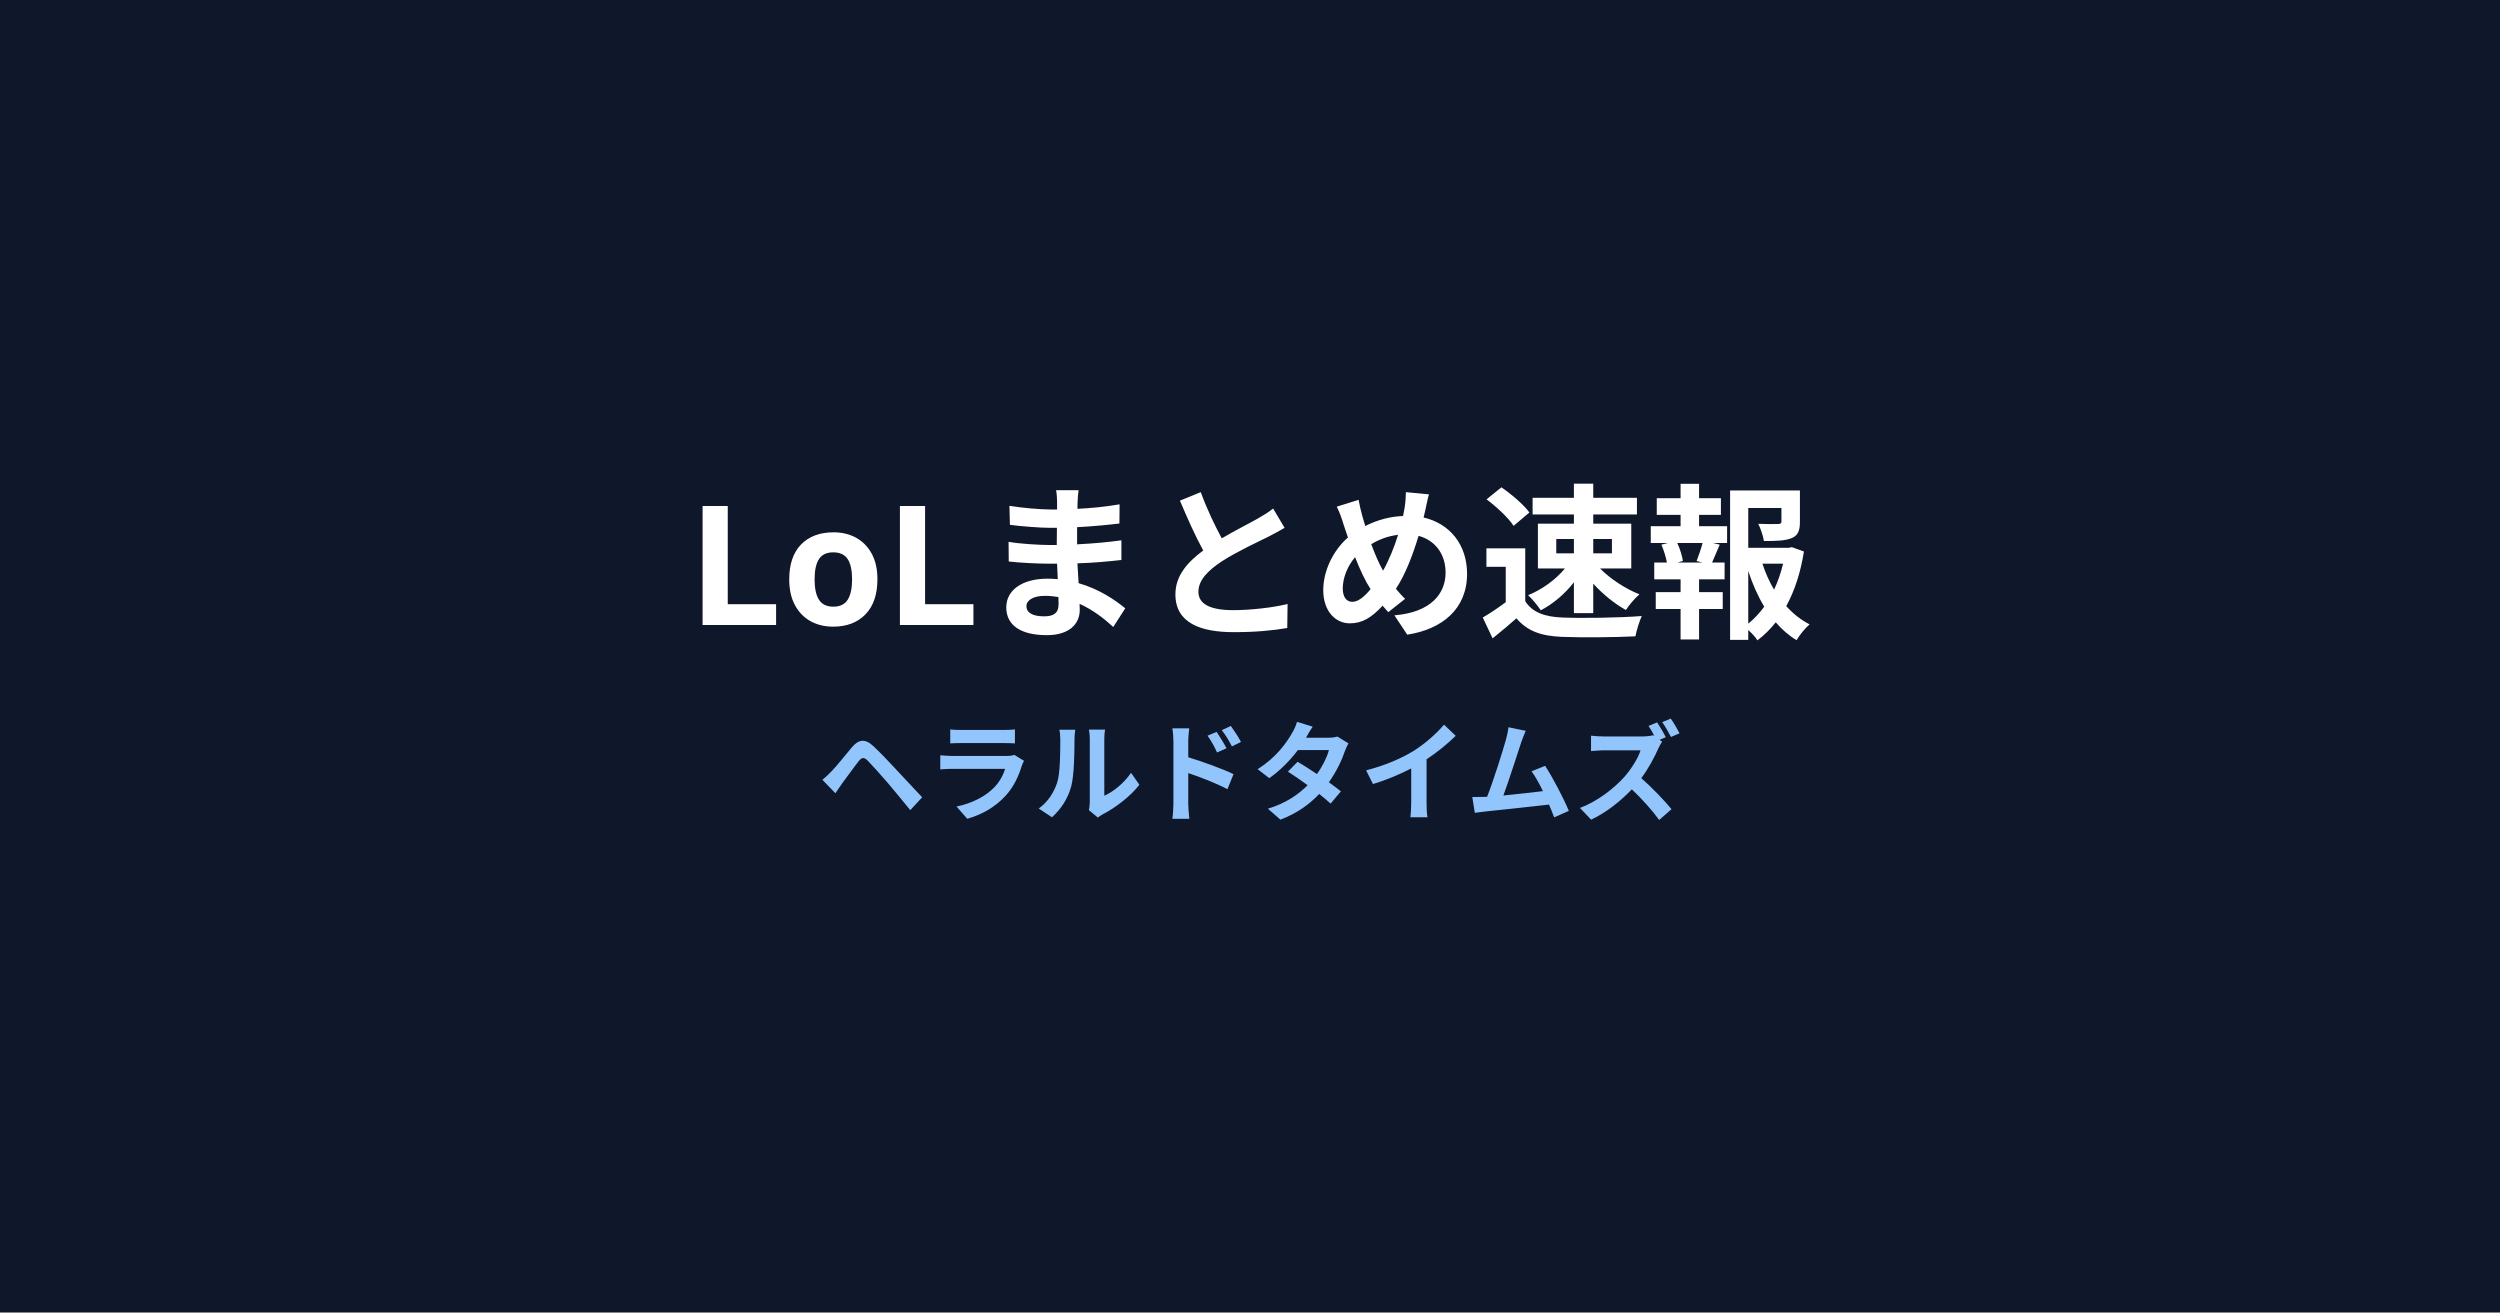
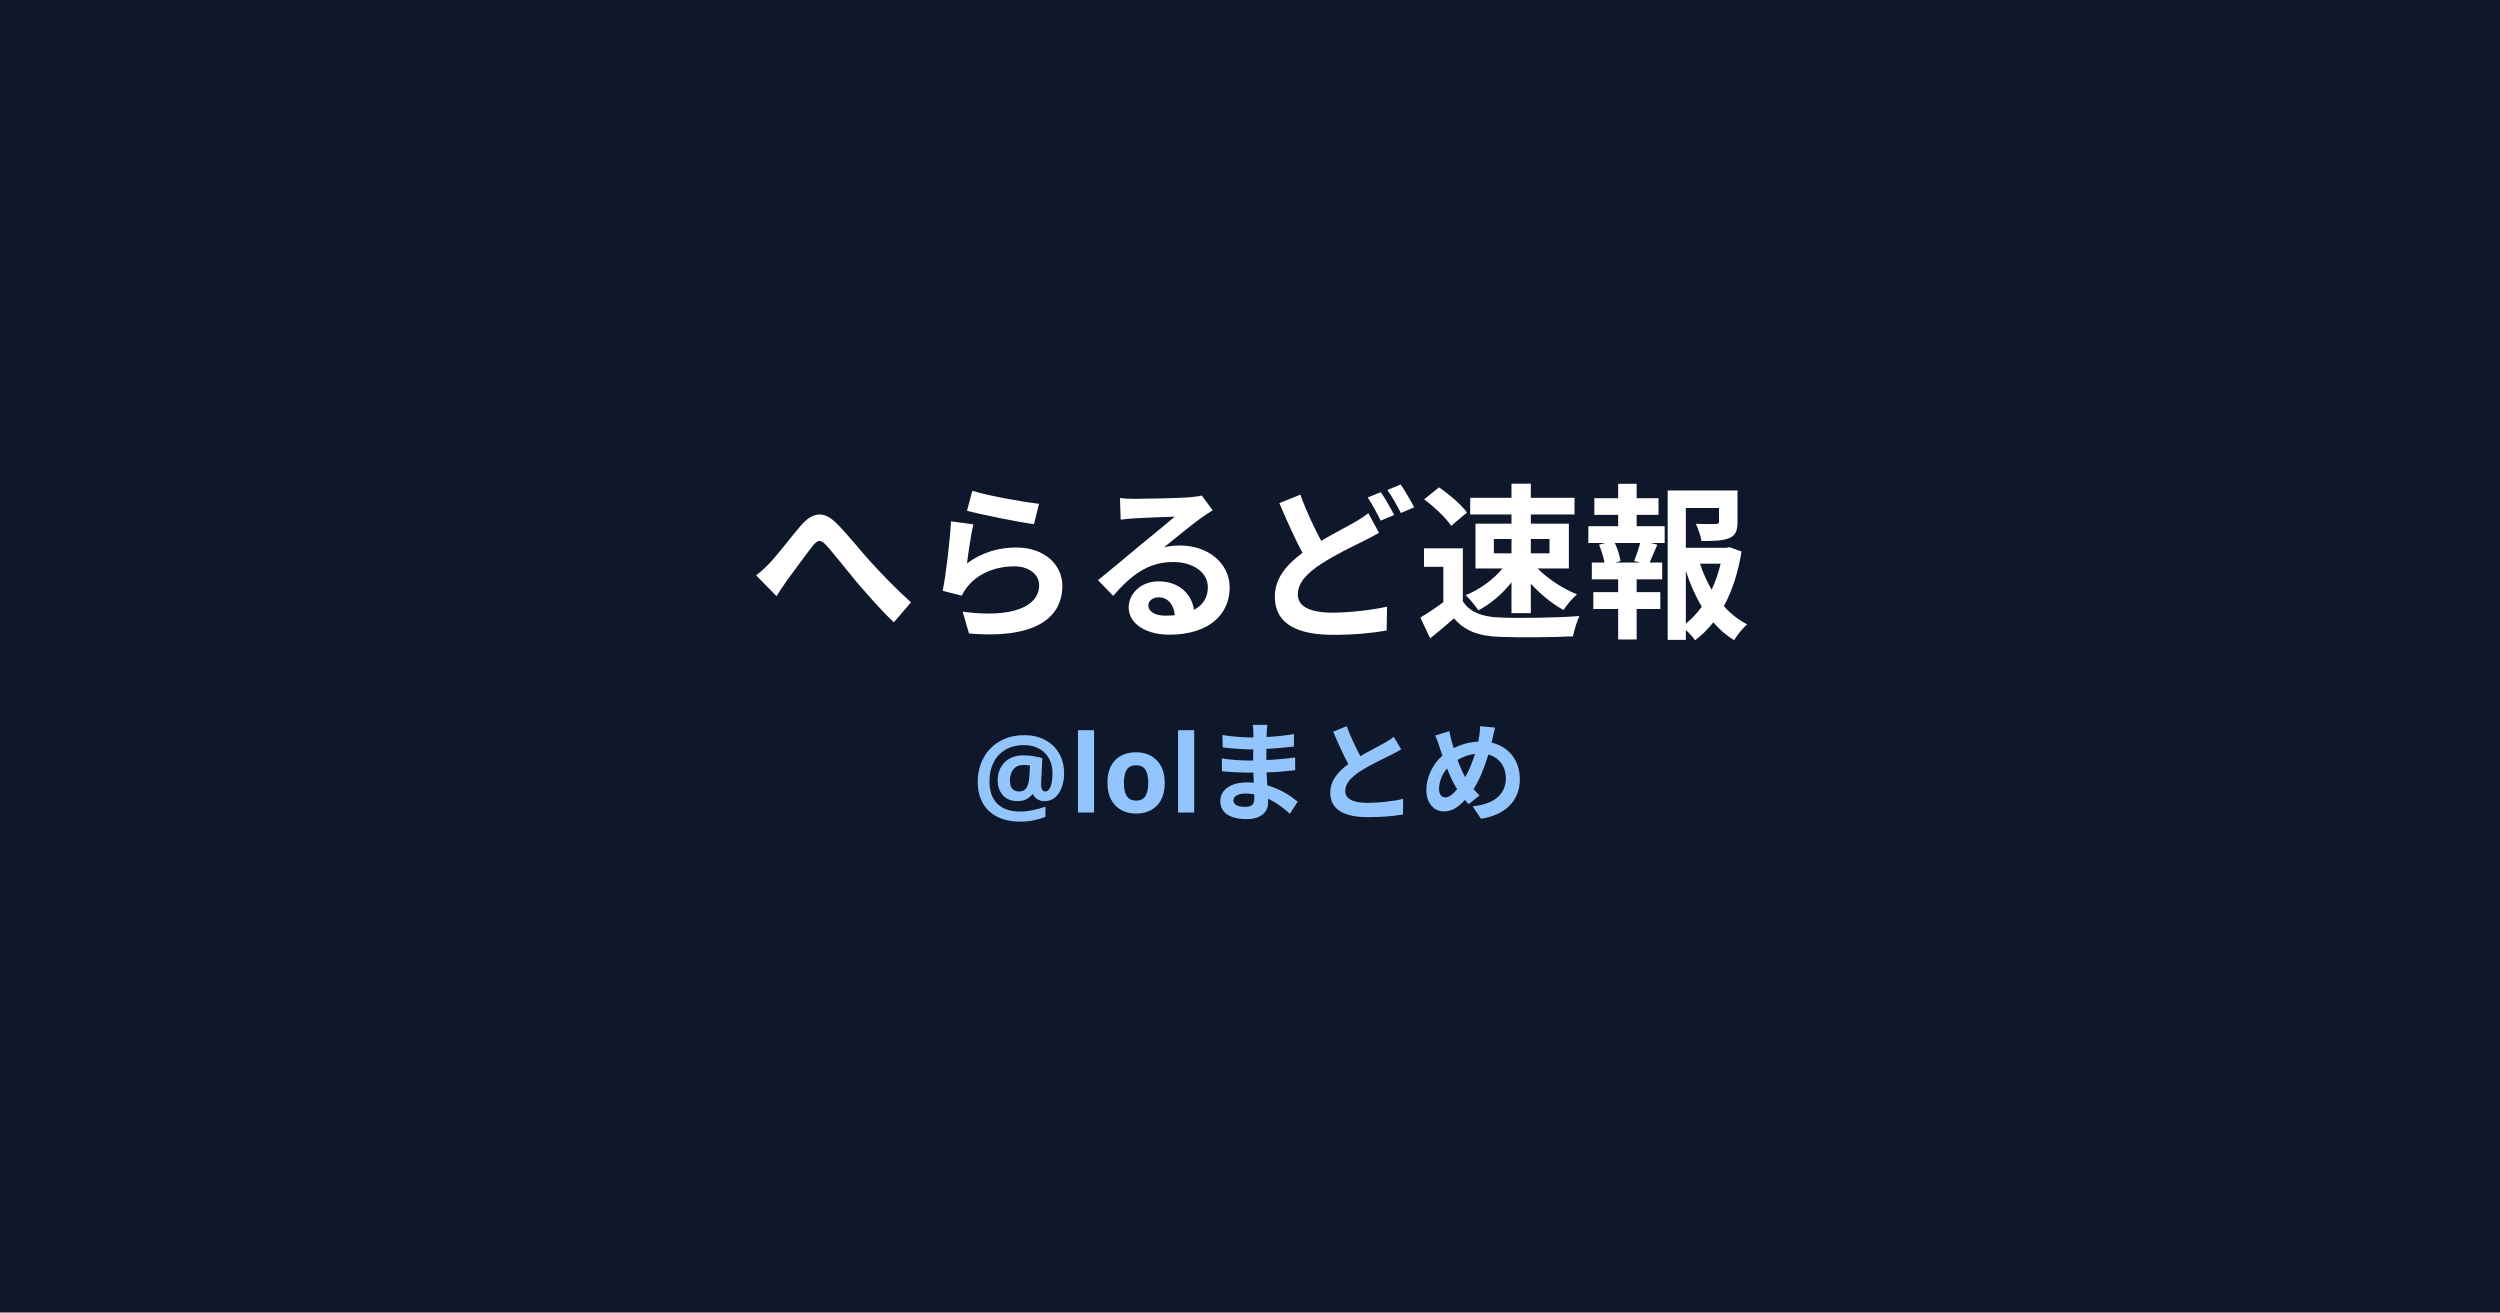
<svg xmlns="http://www.w3.org/2000/svg" width="1200" height="630" viewBox="0 0 1200 630">
  <rect width="1200" height="630" fill="#0f172a" />
  <text x="600" y="300" font-family="sans-serif" font-size="80" font-weight="bold" fill="#ffffff" text-anchor="middle">
-     LoLまとめ速報
+     へらるど速報
  </text>
  <text x="600" y="390" font-family="sans-serif" font-size="52" font-weight="bold" fill="#93c5fd" text-anchor="middle">
-     ヘラルドタイムズ
+     @lolまとめ
  </text>
</svg>
